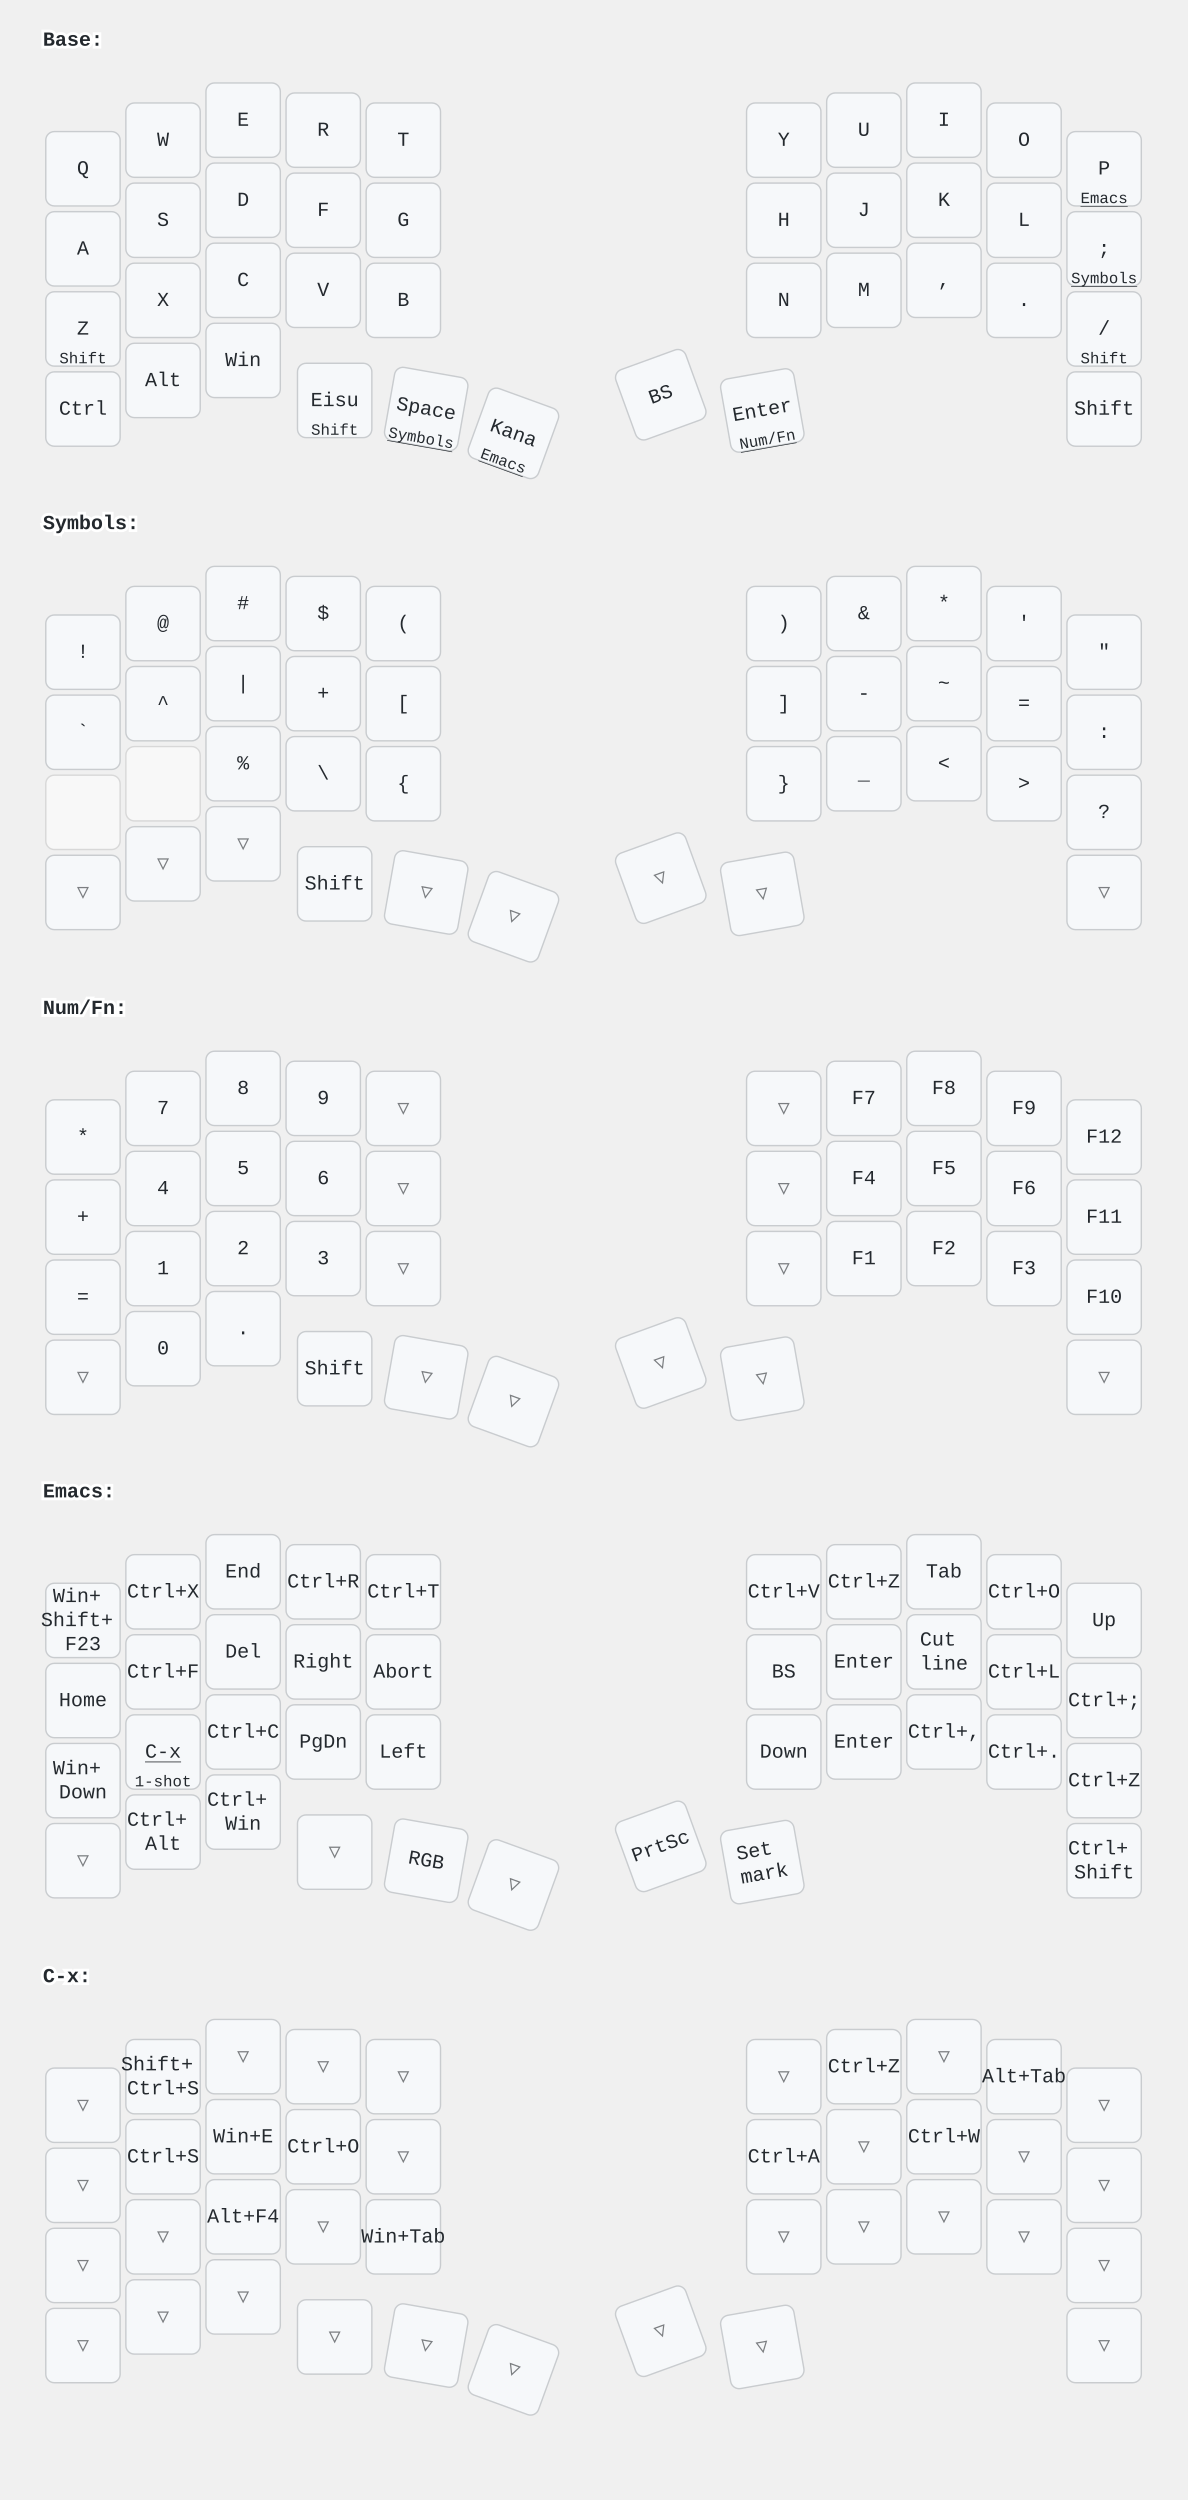
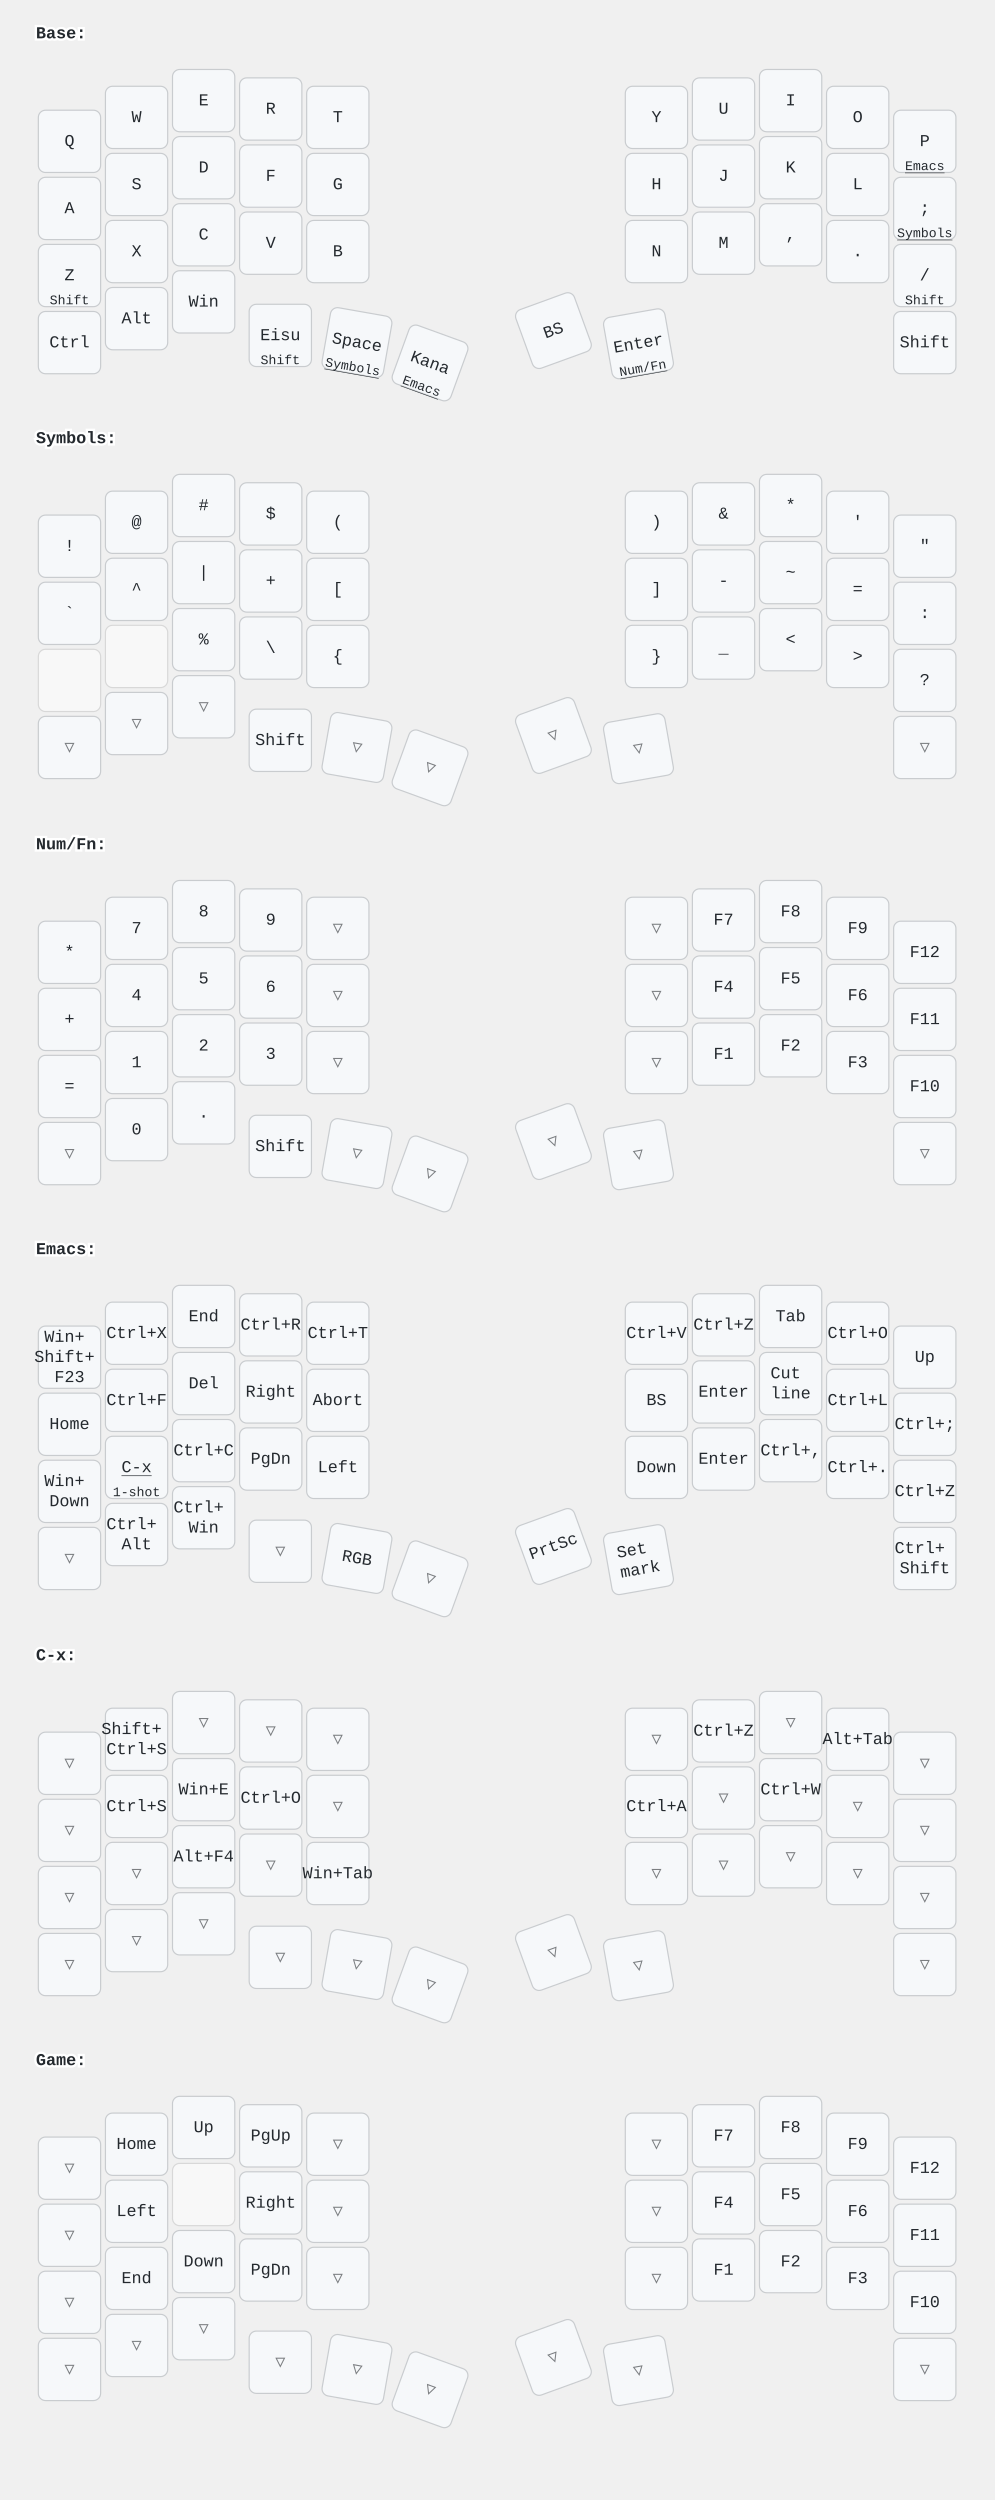
- <svg xmlns="http://www.w3.org/2000/svg" width="830" height="1748" viewBox="0 0 830 1748" class="keymap">
+ <svg xmlns="http://www.w3.org/2000/svg" width="830" height="2087" viewBox="0 0 830 2087" class="keymap">
  <style>/* inherit to force styles through use tags */
svg path {
    fill: inherit;
}

/* font and background color specifications */
svg.keymap {
    font-family: SFMono-Regular,Consolas,Liberation Mono,Menlo,monospace;
    font-size: 14px;
    font-kerning: normal;
    text-rendering: optimizeLegibility;
    fill: #24292e;
}

/* default key styling */
rect.key {
    fill: #f6f8fa;
}

rect.key, rect.combo {
    stroke: #c9cccf;
    stroke-width: 1;
}

/* default key side styling, only used is draw_key_sides is set */
rect.side {
    filter: brightness(90%);
}

/* color accent for combo boxes */
rect.combo, rect.combo-separate {
    fill: #cdf;
}

/* color accent for held keys */
rect.held, rect.combo.held {
    fill: #fdd;
}

/* color accent for ghost (optional) keys */
rect.ghost, rect.combo.ghost {
    stroke-dasharray: 4, 4;
    stroke-width: 2;
}

text {
    text-anchor: middle;
    dominant-baseline: middle;
}

/* styling for layer labels */
text.label {
    font-weight: bold;
    text-anchor: start;
    stroke: white;
    stroke-width: 4;
    paint-order: stroke;
}

/* styling for optional footer */
text.footer {
    text-anchor: end;
    dominant-baseline: auto;
    stroke: white;
    stroke-width: 4;
    paint-order: stroke;
}

/* styling for combo tap, and key non-tap label text */
text.combo, text.hold, text.shifted, text.left, text.right, text.tl, text.tr, text.bl, text.br {
    font-size: 11px;
}

text.hold, text.bl, text.br {
    text-anchor: middle;
    dominant-baseline: auto;
}

text.shifted, text.tl, text.tr {
    text-anchor: middle;
    dominant-baseline: hanging;
}

text.left, text.tl, text.bl {
    text-anchor: start;
}

text.right, text.tr, text.br {
    text-anchor: end;
}

text.layer-activator {
    text-decoration: underline;
}

/* styling for hold/shifted label text in combo box */
text.combo.hold, text.combo.shifted, text.combo.left, text.combo.right {
    font-size: 8px;
}

/* lighter symbol for transparent keys */
text.trans {
    fill: #7b7e81;
}

/* styling for combo dendrons */
path.combo {
    stroke-width: 1;
    stroke: gray;
    fill: none;
}

/* Start Tabler Icons Cleanup */
/* cannot use height/width with glyphs */
.icon-tabler &gt; path {
    fill: inherit;
    stroke: inherit;
    stroke-width: 2;
}
/* hide tabler's default box */
.icon-tabler &gt; path[stroke="none"][fill="none"] {
    visibility: hidden;
}
/* End Tabler Icons Cleanup */

.none rect { fill: #f8f8f8; stroke: #d8d8d8; }
.none text { fill: #aaaaaa; }
</style>
  <g transform="translate(30, 0)" class="layer-Base">
    <text x="0" y="28" class="label" id="Base">Base:</text>
    <g transform="translate(0, 56)">
      <g transform="translate(28, 62)" class="key keypos-0">
        <rect rx="6" ry="6" x="-26" y="-26" width="52" height="52" class="key" />
        <text x="0" y="0" class="key tap">Q</text>
      </g>
      <g transform="translate(84, 42)" class="key keypos-1">
        <rect rx="6" ry="6" x="-26" y="-26" width="52" height="52" class="key" />
        <text x="0" y="0" class="key tap">W</text>
      </g>
      <g transform="translate(140, 28)" class="key keypos-2">
        <rect rx="6" ry="6" x="-26" y="-26" width="52" height="52" class="key" />
        <text x="0" y="0" class="key tap">E</text>
      </g>
      <g transform="translate(196, 35)" class="key keypos-3">
        <rect rx="6" ry="6" x="-26" y="-26" width="52" height="52" class="key" />
        <text x="0" y="0" class="key tap">R</text>
      </g>
      <g transform="translate(252, 42)" class="key keypos-4">
        <rect rx="6" ry="6" x="-26" y="-26" width="52" height="52" class="key" />
        <text x="0" y="0" class="key tap">T</text>
      </g>
      <g transform="translate(518, 42)" class="key keypos-5">
        <rect rx="6" ry="6" x="-26" y="-26" width="52" height="52" class="key" />
        <text x="0" y="0" class="key tap">Y</text>
      </g>
      <g transform="translate(574, 35)" class="key keypos-6">
        <rect rx="6" ry="6" x="-26" y="-26" width="52" height="52" class="key" />
        <text x="0" y="0" class="key tap">U</text>
      </g>
      <g transform="translate(630, 28)" class="key keypos-7">
        <rect rx="6" ry="6" x="-26" y="-26" width="52" height="52" class="key" />
        <text x="0" y="0" class="key tap">I</text>
      </g>
      <g transform="translate(686, 42)" class="key keypos-8">
        <rect rx="6" ry="6" x="-26" y="-26" width="52" height="52" class="key" />
        <text x="0" y="0" class="key tap">O</text>
      </g>
      <g transform="translate(742, 62)" class="key keypos-9">
        <rect rx="6" ry="6" x="-26" y="-26" width="52" height="52" class="key" />
        <text x="0" y="0" class="key tap">P</text>
        <a href="#Emacs">
          <text x="0" y="24" class="key hold layer-activator">Emacs</text>
        </a>
      </g>
      <g transform="translate(28, 118)" class="key keypos-10">
        <rect rx="6" ry="6" x="-26" y="-26" width="52" height="52" class="key" />
        <text x="0" y="0" class="key tap">A</text>
      </g>
      <g transform="translate(84, 98)" class="key keypos-11">
        <rect rx="6" ry="6" x="-26" y="-26" width="52" height="52" class="key" />
        <text x="0" y="0" class="key tap">S</text>
      </g>
      <g transform="translate(140, 84)" class="key keypos-12">
        <rect rx="6" ry="6" x="-26" y="-26" width="52" height="52" class="key" />
        <text x="0" y="0" class="key tap">D</text>
      </g>
      <g transform="translate(196, 91)" class="key keypos-13">
        <rect rx="6" ry="6" x="-26" y="-26" width="52" height="52" class="key" />
        <text x="0" y="0" class="key tap">F</text>
      </g>
      <g transform="translate(252, 98)" class="key keypos-14">
        <rect rx="6" ry="6" x="-26" y="-26" width="52" height="52" class="key" />
        <text x="0" y="0" class="key tap">G</text>
      </g>
      <g transform="translate(518, 98)" class="key keypos-15">
        <rect rx="6" ry="6" x="-26" y="-26" width="52" height="52" class="key" />
        <text x="0" y="0" class="key tap">H</text>
      </g>
      <g transform="translate(574, 91)" class="key keypos-16">
        <rect rx="6" ry="6" x="-26" y="-26" width="52" height="52" class="key" />
        <text x="0" y="0" class="key tap">J</text>
      </g>
      <g transform="translate(630, 84)" class="key keypos-17">
        <rect rx="6" ry="6" x="-26" y="-26" width="52" height="52" class="key" />
        <text x="0" y="0" class="key tap">K</text>
      </g>
      <g transform="translate(686, 98)" class="key keypos-18">
        <rect rx="6" ry="6" x="-26" y="-26" width="52" height="52" class="key" />
        <text x="0" y="0" class="key tap">L</text>
      </g>
      <g transform="translate(742, 118)" class="key keypos-19">
        <rect rx="6" ry="6" x="-26" y="-26" width="52" height="52" class="key" />
        <text x="0" y="0" class="key tap">;</text>
        <a href="#Symbols">
          <text x="0" y="24" class="key hold layer-activator">Symbols</text>
        </a>
      </g>
      <g transform="translate(28, 174)" class="key keypos-20">
        <rect rx="6" ry="6" x="-26" y="-26" width="52" height="52" class="key" />
        <text x="0" y="0" class="key tap">Z</text>
        <text x="0" y="24" class="key hold">Shift</text>
      </g>
      <g transform="translate(84, 154)" class="key keypos-21">
        <rect rx="6" ry="6" x="-26" y="-26" width="52" height="52" class="key" />
        <text x="0" y="0" class="key tap">X</text>
      </g>
      <g transform="translate(140, 140)" class="key keypos-22">
        <rect rx="6" ry="6" x="-26" y="-26" width="52" height="52" class="key" />
        <text x="0" y="0" class="key tap">C</text>
      </g>
      <g transform="translate(196, 147)" class="key keypos-23">
        <rect rx="6" ry="6" x="-26" y="-26" width="52" height="52" class="key" />
        <text x="0" y="0" class="key tap">V</text>
      </g>
      <g transform="translate(252, 154)" class="key keypos-24">
        <rect rx="6" ry="6" x="-26" y="-26" width="52" height="52" class="key" />
        <text x="0" y="0" class="key tap">B</text>
      </g>
      <g transform="translate(518, 154)" class="key keypos-25">
        <rect rx="6" ry="6" x="-26" y="-26" width="52" height="52" class="key" />
        <text x="0" y="0" class="key tap">N</text>
      </g>
      <g transform="translate(574, 147)" class="key keypos-26">
        <rect rx="6" ry="6" x="-26" y="-26" width="52" height="52" class="key" />
        <text x="0" y="0" class="key tap">M</text>
      </g>
      <g transform="translate(630, 140)" class="key keypos-27">
        <rect rx="6" ry="6" x="-26" y="-26" width="52" height="52" class="key" />
        <text x="0" y="0" class="key tap">,</text>
      </g>
      <g transform="translate(686, 154)" class="key keypos-28">
        <rect rx="6" ry="6" x="-26" y="-26" width="52" height="52" class="key" />
        <text x="0" y="0" class="key tap">.</text>
      </g>
      <g transform="translate(742, 174)" class="key keypos-29">
        <rect rx="6" ry="6" x="-26" y="-26" width="52" height="52" class="key" />
        <text x="0" y="0" class="key tap">/</text>
        <text x="0" y="24" class="key hold">Shift</text>
      </g>
      <g transform="translate(28, 230)" class="key keypos-30">
        <rect rx="6" ry="6" x="-26" y="-26" width="52" height="52" class="key" />
        <text x="0" y="0" class="key tap">Ctrl</text>
      </g>
      <g transform="translate(84, 210)" class="key keypos-31">
        <rect rx="6" ry="6" x="-26" y="-26" width="52" height="52" class="key" />
        <text x="0" y="0" class="key tap">Alt</text>
      </g>
      <g transform="translate(140, 196)" class="key keypos-32">
        <rect rx="6" ry="6" x="-26" y="-26" width="52" height="52" class="key" />
        <text x="0" y="0" class="key tap">Win</text>
      </g>
      <g transform="translate(204, 224)" class="key keypos-33">
        <rect rx="6" ry="6" x="-26" y="-26" width="52" height="52" class="key" />
        <text x="0" y="0" class="key tap">Eisu</text>
        <text x="0" y="24" class="key hold">Shift</text>
      </g>
      <g transform="translate(268, 230) rotate(10.0)" class="key keypos-34">
        <rect rx="6" ry="6" x="-26" y="-26" width="52" height="52" class="key" />
        <text x="0" y="0" class="key tap">Space</text>
        <a href="#Symbols">
          <text x="0" y="24" class="key hold layer-activator">Symbols</text>
        </a>
      </g>
      <g transform="translate(329, 247) rotate(20.0)" class="key keypos-35">
        <rect rx="6" ry="6" x="-26" y="-26" width="52" height="52" class="key" />
        <text x="0" y="0" class="key tap">Kana</text>
        <a href="#Emacs">
          <text x="0" y="24" class="key hold layer-activator">Emacs</text>
        </a>
      </g>
      <g transform="translate(432, 220) rotate(-20.0)" class="key keypos-36">
        <rect rx="6" ry="6" x="-26" y="-26" width="52" height="52" class="key" />
        <text x="0" y="0" class="key tap">BS</text>
      </g>
      <g transform="translate(503, 231) rotate(-10.0)" class="key keypos-37">
        <rect rx="6" ry="6" x="-26" y="-26" width="52" height="52" class="key" />
        <text x="0" y="0" class="key tap">Enter</text>
        <a href="#NumFn">
          <text x="0" y="24" class="key hold layer-activator">Num/Fn</text>
        </a>
      </g>
      <g transform="translate(742, 230)" class="key keypos-38">
        <rect rx="6" ry="6" x="-26" y="-26" width="52" height="52" class="key" />
        <text x="0" y="0" class="key tap">Shift</text>
      </g>
    </g>
  </g>
  <g transform="translate(30, 338)" class="layer-Symbols">
    <text x="0" y="28" class="label" id="Symbols">Symbols:</text>
    <g transform="translate(0, 56)">
      <g transform="translate(28, 62)" class="key keypos-0">
        <rect rx="6" ry="6" x="-26" y="-26" width="52" height="52" class="key" />
        <text x="0" y="0" class="key tap">!</text>
      </g>
      <g transform="translate(84, 42)" class="key keypos-1">
        <rect rx="6" ry="6" x="-26" y="-26" width="52" height="52" class="key" />
        <text x="0" y="0" class="key tap">@</text>
      </g>
      <g transform="translate(140, 28)" class="key keypos-2">
        <rect rx="6" ry="6" x="-26" y="-26" width="52" height="52" class="key" />
        <text x="0" y="0" class="key tap">#</text>
      </g>
      <g transform="translate(196, 35)" class="key keypos-3">
        <rect rx="6" ry="6" x="-26" y="-26" width="52" height="52" class="key" />
        <text x="0" y="0" class="key tap">$</text>
      </g>
      <g transform="translate(252, 42)" class="key keypos-4">
        <rect rx="6" ry="6" x="-26" y="-26" width="52" height="52" class="key" />
        <text x="0" y="0" class="key tap">(</text>
      </g>
      <g transform="translate(518, 42)" class="key keypos-5">
        <rect rx="6" ry="6" x="-26" y="-26" width="52" height="52" class="key" />
        <text x="0" y="0" class="key tap">)</text>
      </g>
      <g transform="translate(574, 35)" class="key keypos-6">
        <rect rx="6" ry="6" x="-26" y="-26" width="52" height="52" class="key" />
        <text x="0" y="0" class="key tap">&amp;</text>
      </g>
      <g transform="translate(630, 28)" class="key keypos-7">
        <rect rx="6" ry="6" x="-26" y="-26" width="52" height="52" class="key" />
        <text x="0" y="0" class="key tap">*</text>
      </g>
      <g transform="translate(686, 42)" class="key keypos-8">
        <rect rx="6" ry="6" x="-26" y="-26" width="52" height="52" class="key" />
        <text x="0" y="0" class="key tap">'</text>
      </g>
      <g transform="translate(742, 62)" class="key keypos-9">
        <rect rx="6" ry="6" x="-26" y="-26" width="52" height="52" class="key" />
        <text x="0" y="0" class="key tap">"</text>
      </g>
      <g transform="translate(28, 118)" class="key keypos-10">
        <rect rx="6" ry="6" x="-26" y="-26" width="52" height="52" class="key" />
        <text x="0" y="0" class="key tap">`</text>
      </g>
      <g transform="translate(84, 98)" class="key keypos-11">
        <rect rx="6" ry="6" x="-26" y="-26" width="52" height="52" class="key" />
        <text x="0" y="0" class="key tap">^</text>
      </g>
      <g transform="translate(140, 84)" class="key keypos-12">
        <rect rx="6" ry="6" x="-26" y="-26" width="52" height="52" class="key" />
        <text x="0" y="0" class="key tap">|</text>
      </g>
      <g transform="translate(196, 91)" class="key keypos-13">
        <rect rx="6" ry="6" x="-26" y="-26" width="52" height="52" class="key" />
        <text x="0" y="0" class="key tap">+</text>
      </g>
      <g transform="translate(252, 98)" class="key keypos-14">
        <rect rx="6" ry="6" x="-26" y="-26" width="52" height="52" class="key" />
        <text x="0" y="0" class="key tap">[</text>
      </g>
      <g transform="translate(518, 98)" class="key keypos-15">
        <rect rx="6" ry="6" x="-26" y="-26" width="52" height="52" class="key" />
        <text x="0" y="0" class="key tap">]</text>
      </g>
      <g transform="translate(574, 91)" class="key keypos-16">
        <rect rx="6" ry="6" x="-26" y="-26" width="52" height="52" class="key" />
        <text x="0" y="0" class="key tap">-</text>
      </g>
      <g transform="translate(630, 84)" class="key keypos-17">
        <rect rx="6" ry="6" x="-26" y="-26" width="52" height="52" class="key" />
        <text x="0" y="0" class="key tap">~</text>
      </g>
      <g transform="translate(686, 98)" class="key keypos-18">
        <rect rx="6" ry="6" x="-26" y="-26" width="52" height="52" class="key" />
        <text x="0" y="0" class="key tap">=</text>
      </g>
      <g transform="translate(742, 118)" class="key keypos-19">
        <rect rx="6" ry="6" x="-26" y="-26" width="52" height="52" class="key" />
        <text x="0" y="0" class="key tap">:</text>
      </g>
      <g transform="translate(28, 174)" class="key none keypos-20">
        <rect rx="6" ry="6" x="-26" y="-26" width="52" height="52" class="key none" />
      </g>
      <g transform="translate(84, 154)" class="key none keypos-21">
        <rect rx="6" ry="6" x="-26" y="-26" width="52" height="52" class="key none" />
      </g>
      <g transform="translate(140, 140)" class="key keypos-22">
        <rect rx="6" ry="6" x="-26" y="-26" width="52" height="52" class="key" />
        <text x="0" y="0" class="key tap">%</text>
      </g>
      <g transform="translate(196, 147)" class="key keypos-23">
        <rect rx="6" ry="6" x="-26" y="-26" width="52" height="52" class="key" />
        <text x="0" y="0" class="key tap">\</text>
      </g>
      <g transform="translate(252, 154)" class="key keypos-24">
        <rect rx="6" ry="6" x="-26" y="-26" width="52" height="52" class="key" />
        <text x="0" y="0" class="key tap">{</text>
      </g>
      <g transform="translate(518, 154)" class="key keypos-25">
        <rect rx="6" ry="6" x="-26" y="-26" width="52" height="52" class="key" />
        <text x="0" y="0" class="key tap">}</text>
      </g>
      <g transform="translate(574, 147)" class="key keypos-26">
        <rect rx="6" ry="6" x="-26" y="-26" width="52" height="52" class="key" />
        <text x="0" y="0" class="key tap">_</text>
      </g>
      <g transform="translate(630, 140)" class="key keypos-27">
        <rect rx="6" ry="6" x="-26" y="-26" width="52" height="52" class="key" />
        <text x="0" y="0" class="key tap">&lt;</text>
      </g>
      <g transform="translate(686, 154)" class="key keypos-28">
        <rect rx="6" ry="6" x="-26" y="-26" width="52" height="52" class="key" />
        <text x="0" y="0" class="key tap">&gt;</text>
      </g>
      <g transform="translate(742, 174)" class="key keypos-29">
        <rect rx="6" ry="6" x="-26" y="-26" width="52" height="52" class="key" />
        <text x="0" y="0" class="key tap">?</text>
      </g>
      <g transform="translate(28, 230)" class="key trans keypos-30">
        <rect rx="6" ry="6" x="-26" y="-26" width="52" height="52" class="key trans" />
        <text x="0" y="0" class="key trans tap">▽</text>
      </g>
      <g transform="translate(84, 210)" class="key trans keypos-31">
        <rect rx="6" ry="6" x="-26" y="-26" width="52" height="52" class="key trans" />
        <text x="0" y="0" class="key trans tap">▽</text>
      </g>
      <g transform="translate(140, 196)" class="key trans keypos-32">
        <rect rx="6" ry="6" x="-26" y="-26" width="52" height="52" class="key trans" />
        <text x="0" y="0" class="key trans tap">▽</text>
      </g>
      <g transform="translate(204, 224)" class="key keypos-33">
        <rect rx="6" ry="6" x="-26" y="-26" width="52" height="52" class="key" />
        <text x="0" y="0" class="key tap">Shift</text>
      </g>
      <g transform="translate(268, 230) rotate(10.0)" class="key trans keypos-34">
        <rect rx="6" ry="6" x="-26" y="-26" width="52" height="52" class="key trans" />
        <text x="0" y="0" class="key trans tap">▽</text>
      </g>
      <g transform="translate(329, 247) rotate(20.0)" class="key trans keypos-35">
        <rect rx="6" ry="6" x="-26" y="-26" width="52" height="52" class="key trans" />
        <text x="0" y="0" class="key trans tap">▽</text>
      </g>
      <g transform="translate(432, 220) rotate(-20.0)" class="key trans keypos-36">
        <rect rx="6" ry="6" x="-26" y="-26" width="52" height="52" class="key trans" />
        <text x="0" y="0" class="key trans tap">▽</text>
      </g>
      <g transform="translate(503, 231) rotate(-10.0)" class="key trans keypos-37">
        <rect rx="6" ry="6" x="-26" y="-26" width="52" height="52" class="key trans" />
        <text x="0" y="0" class="key trans tap">▽</text>
      </g>
      <g transform="translate(742, 230)" class="key trans keypos-38">
        <rect rx="6" ry="6" x="-26" y="-26" width="52" height="52" class="key trans" />
        <text x="0" y="0" class="key trans tap">▽</text>
      </g>
    </g>
  </g>
  <g transform="translate(30, 677)" class="layer-Num/Fn">
    <text x="0" y="28" class="label" id="NumFn">Num/Fn:</text>
    <g transform="translate(0, 56)">
      <g transform="translate(28, 62)" class="key keypos-0">
        <rect rx="6" ry="6" x="-26" y="-26" width="52" height="52" class="key" />
        <text x="0" y="0" class="key tap">*</text>
      </g>
      <g transform="translate(84, 42)" class="key keypos-1">
        <rect rx="6" ry="6" x="-26" y="-26" width="52" height="52" class="key" />
        <text x="0" y="0" class="key tap">7</text>
      </g>
      <g transform="translate(140, 28)" class="key keypos-2">
        <rect rx="6" ry="6" x="-26" y="-26" width="52" height="52" class="key" />
        <text x="0" y="0" class="key tap">8</text>
      </g>
      <g transform="translate(196, 35)" class="key keypos-3">
        <rect rx="6" ry="6" x="-26" y="-26" width="52" height="52" class="key" />
        <text x="0" y="0" class="key tap">9</text>
      </g>
      <g transform="translate(252, 42)" class="key trans keypos-4">
        <rect rx="6" ry="6" x="-26" y="-26" width="52" height="52" class="key trans" />
        <text x="0" y="0" class="key trans tap">▽</text>
      </g>
      <g transform="translate(518, 42)" class="key trans keypos-5">
        <rect rx="6" ry="6" x="-26" y="-26" width="52" height="52" class="key trans" />
        <text x="0" y="0" class="key trans tap">▽</text>
      </g>
      <g transform="translate(574, 35)" class="key keypos-6">
        <rect rx="6" ry="6" x="-26" y="-26" width="52" height="52" class="key" />
        <text x="0" y="0" class="key tap">F7</text>
      </g>
      <g transform="translate(630, 28)" class="key keypos-7">
        <rect rx="6" ry="6" x="-26" y="-26" width="52" height="52" class="key" />
        <text x="0" y="0" class="key tap">F8</text>
      </g>
      <g transform="translate(686, 42)" class="key keypos-8">
        <rect rx="6" ry="6" x="-26" y="-26" width="52" height="52" class="key" />
        <text x="0" y="0" class="key tap">F9</text>
      </g>
      <g transform="translate(742, 62)" class="key keypos-9">
        <rect rx="6" ry="6" x="-26" y="-26" width="52" height="52" class="key" />
        <text x="0" y="0" class="key tap">F12</text>
      </g>
      <g transform="translate(28, 118)" class="key keypos-10">
        <rect rx="6" ry="6" x="-26" y="-26" width="52" height="52" class="key" />
        <text x="0" y="0" class="key tap">+</text>
      </g>
      <g transform="translate(84, 98)" class="key keypos-11">
        <rect rx="6" ry="6" x="-26" y="-26" width="52" height="52" class="key" />
        <text x="0" y="0" class="key tap">4</text>
      </g>
      <g transform="translate(140, 84)" class="key keypos-12">
        <rect rx="6" ry="6" x="-26" y="-26" width="52" height="52" class="key" />
        <text x="0" y="0" class="key tap">5</text>
      </g>
      <g transform="translate(196, 91)" class="key keypos-13">
        <rect rx="6" ry="6" x="-26" y="-26" width="52" height="52" class="key" />
        <text x="0" y="0" class="key tap">6</text>
      </g>
      <g transform="translate(252, 98)" class="key trans keypos-14">
        <rect rx="6" ry="6" x="-26" y="-26" width="52" height="52" class="key trans" />
        <text x="0" y="0" class="key trans tap">▽</text>
      </g>
      <g transform="translate(518, 98)" class="key trans keypos-15">
        <rect rx="6" ry="6" x="-26" y="-26" width="52" height="52" class="key trans" />
        <text x="0" y="0" class="key trans tap">▽</text>
      </g>
      <g transform="translate(574, 91)" class="key keypos-16">
        <rect rx="6" ry="6" x="-26" y="-26" width="52" height="52" class="key" />
        <text x="0" y="0" class="key tap">F4</text>
      </g>
      <g transform="translate(630, 84)" class="key keypos-17">
        <rect rx="6" ry="6" x="-26" y="-26" width="52" height="52" class="key" />
        <text x="0" y="0" class="key tap">F5</text>
      </g>
      <g transform="translate(686, 98)" class="key keypos-18">
        <rect rx="6" ry="6" x="-26" y="-26" width="52" height="52" class="key" />
        <text x="0" y="0" class="key tap">F6</text>
      </g>
      <g transform="translate(742, 118)" class="key keypos-19">
        <rect rx="6" ry="6" x="-26" y="-26" width="52" height="52" class="key" />
        <text x="0" y="0" class="key tap">F11</text>
      </g>
      <g transform="translate(28, 174)" class="key keypos-20">
        <rect rx="6" ry="6" x="-26" y="-26" width="52" height="52" class="key" />
        <text x="0" y="0" class="key tap">=</text>
      </g>
      <g transform="translate(84, 154)" class="key keypos-21">
        <rect rx="6" ry="6" x="-26" y="-26" width="52" height="52" class="key" />
        <text x="0" y="0" class="key tap">1</text>
      </g>
      <g transform="translate(140, 140)" class="key keypos-22">
        <rect rx="6" ry="6" x="-26" y="-26" width="52" height="52" class="key" />
        <text x="0" y="0" class="key tap">2</text>
      </g>
      <g transform="translate(196, 147)" class="key keypos-23">
        <rect rx="6" ry="6" x="-26" y="-26" width="52" height="52" class="key" />
        <text x="0" y="0" class="key tap">3</text>
      </g>
      <g transform="translate(252, 154)" class="key trans keypos-24">
        <rect rx="6" ry="6" x="-26" y="-26" width="52" height="52" class="key trans" />
        <text x="0" y="0" class="key trans tap">▽</text>
      </g>
      <g transform="translate(518, 154)" class="key trans keypos-25">
        <rect rx="6" ry="6" x="-26" y="-26" width="52" height="52" class="key trans" />
        <text x="0" y="0" class="key trans tap">▽</text>
      </g>
      <g transform="translate(574, 147)" class="key keypos-26">
        <rect rx="6" ry="6" x="-26" y="-26" width="52" height="52" class="key" />
        <text x="0" y="0" class="key tap">F1</text>
      </g>
      <g transform="translate(630, 140)" class="key keypos-27">
        <rect rx="6" ry="6" x="-26" y="-26" width="52" height="52" class="key" />
        <text x="0" y="0" class="key tap">F2</text>
      </g>
      <g transform="translate(686, 154)" class="key keypos-28">
        <rect rx="6" ry="6" x="-26" y="-26" width="52" height="52" class="key" />
        <text x="0" y="0" class="key tap">F3</text>
      </g>
      <g transform="translate(742, 174)" class="key keypos-29">
        <rect rx="6" ry="6" x="-26" y="-26" width="52" height="52" class="key" />
        <text x="0" y="0" class="key tap">F10</text>
      </g>
      <g transform="translate(28, 230)" class="key trans keypos-30">
        <rect rx="6" ry="6" x="-26" y="-26" width="52" height="52" class="key trans" />
        <text x="0" y="0" class="key trans tap">▽</text>
      </g>
      <g transform="translate(84, 210)" class="key keypos-31">
        <rect rx="6" ry="6" x="-26" y="-26" width="52" height="52" class="key" />
        <text x="0" y="0" class="key tap">0</text>
      </g>
      <g transform="translate(140, 196)" class="key keypos-32">
        <rect rx="6" ry="6" x="-26" y="-26" width="52" height="52" class="key" />
        <text x="0" y="0" class="key tap">.</text>
      </g>
      <g transform="translate(204, 224)" class="key keypos-33">
        <rect rx="6" ry="6" x="-26" y="-26" width="52" height="52" class="key" />
        <text x="0" y="0" class="key tap">Shift</text>
      </g>
      <g transform="translate(268, 230) rotate(10.0)" class="key trans keypos-34">
        <rect rx="6" ry="6" x="-26" y="-26" width="52" height="52" class="key trans" />
        <text x="0" y="0" class="key trans tap">▽</text>
      </g>
      <g transform="translate(329, 247) rotate(20.0)" class="key trans keypos-35">
        <rect rx="6" ry="6" x="-26" y="-26" width="52" height="52" class="key trans" />
        <text x="0" y="0" class="key trans tap">▽</text>
      </g>
      <g transform="translate(432, 220) rotate(-20.0)" class="key trans keypos-36">
        <rect rx="6" ry="6" x="-26" y="-26" width="52" height="52" class="key trans" />
        <text x="0" y="0" class="key trans tap">▽</text>
      </g>
      <g transform="translate(503, 231) rotate(-10.0)" class="key trans keypos-37">
        <rect rx="6" ry="6" x="-26" y="-26" width="52" height="52" class="key trans" />
        <text x="0" y="0" class="key trans tap">▽</text>
      </g>
      <g transform="translate(742, 230)" class="key trans keypos-38">
        <rect rx="6" ry="6" x="-26" y="-26" width="52" height="52" class="key trans" />
        <text x="0" y="0" class="key trans tap">▽</text>
      </g>
    </g>
  </g>
  <g transform="translate(30, 1015)" class="layer-Emacs">
    <text x="0" y="28" class="label" id="Emacs">Emacs:</text>
    <g transform="translate(0, 56)">
      <g transform="translate(28, 62)" class="key keypos-0">
        <rect rx="6" ry="6" x="-26" y="-26" width="52" height="52" class="key" />
        <text x="0" y="0" class="key tap">
          <tspan x="0" dy="-1.2em">Win+</tspan>
          <tspan x="0" dy="1.2em">Shift+</tspan>
          <tspan x="0" dy="1.2em">F23</tspan>
        </text>
      </g>
      <g transform="translate(84, 42)" class="key keypos-1">
        <rect rx="6" ry="6" x="-26" y="-26" width="52" height="52" class="key" />
        <text x="0" y="0" class="key tap">Ctrl+X</text>
      </g>
      <g transform="translate(140, 28)" class="key keypos-2">
        <rect rx="6" ry="6" x="-26" y="-26" width="52" height="52" class="key" />
        <text x="0" y="0" class="key tap">End</text>
      </g>
      <g transform="translate(196, 35)" class="key keypos-3">
        <rect rx="6" ry="6" x="-26" y="-26" width="52" height="52" class="key" />
        <text x="0" y="0" class="key tap">Ctrl+R</text>
      </g>
      <g transform="translate(252, 42)" class="key keypos-4">
        <rect rx="6" ry="6" x="-26" y="-26" width="52" height="52" class="key" />
        <text x="0" y="0" class="key tap">Ctrl+T</text>
      </g>
      <g transform="translate(518, 42)" class="key keypos-5">
        <rect rx="6" ry="6" x="-26" y="-26" width="52" height="52" class="key" />
        <text x="0" y="0" class="key tap">Ctrl+V</text>
      </g>
      <g transform="translate(574, 35)" class="key keypos-6">
        <rect rx="6" ry="6" x="-26" y="-26" width="52" height="52" class="key" />
        <text x="0" y="0" class="key tap">Ctrl+Z</text>
      </g>
      <g transform="translate(630, 28)" class="key keypos-7">
        <rect rx="6" ry="6" x="-26" y="-26" width="52" height="52" class="key" />
        <text x="0" y="0" class="key tap">Tab</text>
      </g>
      <g transform="translate(686, 42)" class="key keypos-8">
        <rect rx="6" ry="6" x="-26" y="-26" width="52" height="52" class="key" />
        <text x="0" y="0" class="key tap">Ctrl+O</text>
      </g>
      <g transform="translate(742, 62)" class="key keypos-9">
        <rect rx="6" ry="6" x="-26" y="-26" width="52" height="52" class="key" />
        <text x="0" y="0" class="key tap">Up</text>
      </g>
      <g transform="translate(28, 118)" class="key keypos-10">
        <rect rx="6" ry="6" x="-26" y="-26" width="52" height="52" class="key" />
        <text x="0" y="0" class="key tap">Home</text>
      </g>
      <g transform="translate(84, 98)" class="key keypos-11">
        <rect rx="6" ry="6" x="-26" y="-26" width="52" height="52" class="key" />
        <text x="0" y="0" class="key tap">Ctrl+F</text>
      </g>
      <g transform="translate(140, 84)" class="key keypos-12">
        <rect rx="6" ry="6" x="-26" y="-26" width="52" height="52" class="key" />
        <text x="0" y="0" class="key tap">Del</text>
      </g>
      <g transform="translate(196, 91)" class="key keypos-13">
        <rect rx="6" ry="6" x="-26" y="-26" width="52" height="52" class="key" />
        <text x="0" y="0" class="key tap">Right</text>
      </g>
      <g transform="translate(252, 98)" class="key keypos-14">
        <rect rx="6" ry="6" x="-26" y="-26" width="52" height="52" class="key" />
        <text x="0" y="0" class="key tap">Abort</text>
      </g>
      <g transform="translate(518, 98)" class="key keypos-15">
        <rect rx="6" ry="6" x="-26" y="-26" width="52" height="52" class="key" />
        <text x="0" y="0" class="key tap">BS</text>
      </g>
      <g transform="translate(574, 91)" class="key keypos-16">
        <rect rx="6" ry="6" x="-26" y="-26" width="52" height="52" class="key" />
        <text x="0" y="0" class="key tap">Enter</text>
      </g>
      <g transform="translate(630, 84)" class="key keypos-17">
        <rect rx="6" ry="6" x="-26" y="-26" width="52" height="52" class="key" />
        <text x="0" y="0" class="key tap">
          <tspan x="0" dy="-0.6em">Cut</tspan>
          <tspan x="0" dy="1.2em">line</tspan>
        </text>
      </g>
      <g transform="translate(686, 98)" class="key keypos-18">
        <rect rx="6" ry="6" x="-26" y="-26" width="52" height="52" class="key" />
        <text x="0" y="0" class="key tap">Ctrl+L</text>
      </g>
      <g transform="translate(742, 118)" class="key keypos-19">
        <rect rx="6" ry="6" x="-26" y="-26" width="52" height="52" class="key" />
        <text x="0" y="0" class="key tap">Ctrl+;</text>
      </g>
      <g transform="translate(28, 174)" class="key keypos-20">
        <rect rx="6" ry="6" x="-26" y="-26" width="52" height="52" class="key" />
        <text x="0" y="0" class="key tap">
          <tspan x="0" dy="-0.6em">Win+</tspan>
          <tspan x="0" dy="1.2em">Down</tspan>
        </text>
      </g>
      <g transform="translate(84, 154)" class="key keypos-21">
        <rect rx="6" ry="6" x="-26" y="-26" width="52" height="52" class="key" />
        <a href="#C-x">
          <text x="0" y="0" class="key tap layer-activator">C-x</text>
        </a>
        <text x="0" y="24" class="key hold">1-shot</text>
      </g>
      <g transform="translate(140, 140)" class="key keypos-22">
        <rect rx="6" ry="6" x="-26" y="-26" width="52" height="52" class="key" />
        <text x="0" y="0" class="key tap">Ctrl+C</text>
      </g>
      <g transform="translate(196, 147)" class="key keypos-23">
        <rect rx="6" ry="6" x="-26" y="-26" width="52" height="52" class="key" />
        <text x="0" y="0" class="key tap">PgDn</text>
      </g>
      <g transform="translate(252, 154)" class="key keypos-24">
        <rect rx="6" ry="6" x="-26" y="-26" width="52" height="52" class="key" />
        <text x="0" y="0" class="key tap">Left</text>
      </g>
      <g transform="translate(518, 154)" class="key keypos-25">
        <rect rx="6" ry="6" x="-26" y="-26" width="52" height="52" class="key" />
        <text x="0" y="0" class="key tap">Down</text>
      </g>
      <g transform="translate(574, 147)" class="key keypos-26">
        <rect rx="6" ry="6" x="-26" y="-26" width="52" height="52" class="key" />
        <text x="0" y="0" class="key tap">Enter</text>
      </g>
      <g transform="translate(630, 140)" class="key keypos-27">
        <rect rx="6" ry="6" x="-26" y="-26" width="52" height="52" class="key" />
        <text x="0" y="0" class="key tap">Ctrl+,</text>
      </g>
      <g transform="translate(686, 154)" class="key keypos-28">
        <rect rx="6" ry="6" x="-26" y="-26" width="52" height="52" class="key" />
        <text x="0" y="0" class="key tap">Ctrl+.</text>
      </g>
      <g transform="translate(742, 174)" class="key keypos-29">
        <rect rx="6" ry="6" x="-26" y="-26" width="52" height="52" class="key" />
        <text x="0" y="0" class="key tap">Ctrl+Z</text>
      </g>
      <g transform="translate(28, 230)" class="key trans keypos-30">
        <rect rx="6" ry="6" x="-26" y="-26" width="52" height="52" class="key trans" />
        <text x="0" y="0" class="key trans tap">▽</text>
      </g>
      <g transform="translate(84, 210)" class="key keypos-31">
        <rect rx="6" ry="6" x="-26" y="-26" width="52" height="52" class="key" />
        <text x="0" y="0" class="key tap">
          <tspan x="0" dy="-0.6em">Ctrl+</tspan>
          <tspan x="0" dy="1.2em">Alt</tspan>
        </text>
      </g>
      <g transform="translate(140, 196)" class="key keypos-32">
        <rect rx="6" ry="6" x="-26" y="-26" width="52" height="52" class="key" />
        <text x="0" y="0" class="key tap">
          <tspan x="0" dy="-0.6em">Ctrl+</tspan>
          <tspan x="0" dy="1.2em">Win</tspan>
        </text>
      </g>
      <g transform="translate(204, 224)" class="key trans keypos-33">
        <rect rx="6" ry="6" x="-26" y="-26" width="52" height="52" class="key trans" />
        <text x="0" y="0" class="key trans tap">▽</text>
      </g>
      <g transform="translate(268, 230) rotate(10.0)" class="key keypos-34">
        <rect rx="6" ry="6" x="-26" y="-26" width="52" height="52" class="key" />
        <text x="0" y="0" class="key tap">RGB</text>
      </g>
      <g transform="translate(329, 247) rotate(20.0)" class="key trans keypos-35">
        <rect rx="6" ry="6" x="-26" y="-26" width="52" height="52" class="key trans" />
        <text x="0" y="0" class="key trans tap">▽</text>
      </g>
      <g transform="translate(432, 220) rotate(-20.0)" class="key keypos-36">
        <rect rx="6" ry="6" x="-26" y="-26" width="52" height="52" class="key" />
        <text x="0" y="0" class="key tap">PrtSc</text>
      </g>
      <g transform="translate(503, 231) rotate(-10.0)" class="key keypos-37">
        <rect rx="6" ry="6" x="-26" y="-26" width="52" height="52" class="key" />
        <text x="0" y="0" class="key tap">
          <tspan x="0" dy="-0.6em">Set</tspan>
          <tspan x="0" dy="1.2em">mark</tspan>
        </text>
      </g>
      <g transform="translate(742, 230)" class="key keypos-38">
        <rect rx="6" ry="6" x="-26" y="-26" width="52" height="52" class="key" />
        <text x="0" y="0" class="key tap">
          <tspan x="0" dy="-0.6em">Ctrl+</tspan>
          <tspan x="0" dy="1.2em">Shift</tspan>
        </text>
      </g>
    </g>
  </g>
  <g transform="translate(30, 1354)" class="layer-C-x">
    <text x="0" y="28" class="label" id="C-x">C-x:</text>
    <g transform="translate(0, 56)">
      <g transform="translate(28, 62)" class="key trans keypos-0">
        <rect rx="6" ry="6" x="-26" y="-26" width="52" height="52" class="key trans" />
        <text x="0" y="0" class="key trans tap">▽</text>
      </g>
      <g transform="translate(84, 42)" class="key keypos-1">
        <rect rx="6" ry="6" x="-26" y="-26" width="52" height="52" class="key" />
        <text x="0" y="0" class="key tap">
          <tspan x="0" dy="-0.6em">Shift+</tspan>
          <tspan x="0" dy="1.2em">Ctrl+S</tspan>
        </text>
      </g>
      <g transform="translate(140, 28)" class="key trans keypos-2">
        <rect rx="6" ry="6" x="-26" y="-26" width="52" height="52" class="key trans" />
        <text x="0" y="0" class="key trans tap">▽</text>
      </g>
      <g transform="translate(196, 35)" class="key trans keypos-3">
        <rect rx="6" ry="6" x="-26" y="-26" width="52" height="52" class="key trans" />
        <text x="0" y="0" class="key trans tap">▽</text>
      </g>
      <g transform="translate(252, 42)" class="key trans keypos-4">
        <rect rx="6" ry="6" x="-26" y="-26" width="52" height="52" class="key trans" />
        <text x="0" y="0" class="key trans tap">▽</text>
      </g>
      <g transform="translate(518, 42)" class="key trans keypos-5">
        <rect rx="6" ry="6" x="-26" y="-26" width="52" height="52" class="key trans" />
        <text x="0" y="0" class="key trans tap">▽</text>
      </g>
      <g transform="translate(574, 35)" class="key keypos-6">
        <rect rx="6" ry="6" x="-26" y="-26" width="52" height="52" class="key" />
        <text x="0" y="0" class="key tap">Ctrl+Z</text>
      </g>
      <g transform="translate(630, 28)" class="key trans keypos-7">
        <rect rx="6" ry="6" x="-26" y="-26" width="52" height="52" class="key trans" />
        <text x="0" y="0" class="key trans tap">▽</text>
      </g>
      <g transform="translate(686, 42)" class="key keypos-8">
        <rect rx="6" ry="6" x="-26" y="-26" width="52" height="52" class="key" />
        <text x="0" y="0" class="key tap">Alt+Tab</text>
      </g>
      <g transform="translate(742, 62)" class="key trans keypos-9">
        <rect rx="6" ry="6" x="-26" y="-26" width="52" height="52" class="key trans" />
        <text x="0" y="0" class="key trans tap">▽</text>
      </g>
      <g transform="translate(28, 118)" class="key trans keypos-10">
        <rect rx="6" ry="6" x="-26" y="-26" width="52" height="52" class="key trans" />
        <text x="0" y="0" class="key trans tap">▽</text>
      </g>
      <g transform="translate(84, 98)" class="key keypos-11">
        <rect rx="6" ry="6" x="-26" y="-26" width="52" height="52" class="key" />
        <text x="0" y="0" class="key tap">Ctrl+S</text>
      </g>
      <g transform="translate(140, 84)" class="key keypos-12">
        <rect rx="6" ry="6" x="-26" y="-26" width="52" height="52" class="key" />
        <text x="0" y="0" class="key tap">Win+E</text>
      </g>
      <g transform="translate(196, 91)" class="key keypos-13">
        <rect rx="6" ry="6" x="-26" y="-26" width="52" height="52" class="key" />
        <text x="0" y="0" class="key tap">Ctrl+O</text>
      </g>
      <g transform="translate(252, 98)" class="key trans keypos-14">
        <rect rx="6" ry="6" x="-26" y="-26" width="52" height="52" class="key trans" />
        <text x="0" y="0" class="key trans tap">▽</text>
      </g>
      <g transform="translate(518, 98)" class="key keypos-15">
        <rect rx="6" ry="6" x="-26" y="-26" width="52" height="52" class="key" />
        <text x="0" y="0" class="key tap">Ctrl+A</text>
      </g>
      <g transform="translate(574, 91)" class="key trans keypos-16">
        <rect rx="6" ry="6" x="-26" y="-26" width="52" height="52" class="key trans" />
        <text x="0" y="0" class="key trans tap">▽</text>
      </g>
      <g transform="translate(630, 84)" class="key keypos-17">
        <rect rx="6" ry="6" x="-26" y="-26" width="52" height="52" class="key" />
        <text x="0" y="0" class="key tap">Ctrl+W</text>
      </g>
      <g transform="translate(686, 98)" class="key trans keypos-18">
        <rect rx="6" ry="6" x="-26" y="-26" width="52" height="52" class="key trans" />
        <text x="0" y="0" class="key trans tap">▽</text>
      </g>
      <g transform="translate(742, 118)" class="key trans keypos-19">
        <rect rx="6" ry="6" x="-26" y="-26" width="52" height="52" class="key trans" />
        <text x="0" y="0" class="key trans tap">▽</text>
      </g>
      <g transform="translate(28, 174)" class="key trans keypos-20">
        <rect rx="6" ry="6" x="-26" y="-26" width="52" height="52" class="key trans" />
        <text x="0" y="0" class="key trans tap">▽</text>
      </g>
      <g transform="translate(84, 154)" class="key trans keypos-21">
        <rect rx="6" ry="6" x="-26" y="-26" width="52" height="52" class="key trans" />
        <text x="0" y="0" class="key trans tap">▽</text>
      </g>
      <g transform="translate(140, 140)" class="key keypos-22">
        <rect rx="6" ry="6" x="-26" y="-26" width="52" height="52" class="key" />
        <text x="0" y="0" class="key tap">Alt+F4</text>
      </g>
      <g transform="translate(196, 147)" class="key trans keypos-23">
        <rect rx="6" ry="6" x="-26" y="-26" width="52" height="52" class="key trans" />
        <text x="0" y="0" class="key trans tap">▽</text>
      </g>
      <g transform="translate(252, 154)" class="key keypos-24">
        <rect rx="6" ry="6" x="-26" y="-26" width="52" height="52" class="key" />
        <text x="0" y="0" class="key tap">Win+Tab</text>
      </g>
      <g transform="translate(518, 154)" class="key trans keypos-25">
        <rect rx="6" ry="6" x="-26" y="-26" width="52" height="52" class="key trans" />
        <text x="0" y="0" class="key trans tap">▽</text>
      </g>
      <g transform="translate(574, 147)" class="key trans keypos-26">
        <rect rx="6" ry="6" x="-26" y="-26" width="52" height="52" class="key trans" />
        <text x="0" y="0" class="key trans tap">▽</text>
      </g>
      <g transform="translate(630, 140)" class="key trans keypos-27">
        <rect rx="6" ry="6" x="-26" y="-26" width="52" height="52" class="key trans" />
        <text x="0" y="0" class="key trans tap">▽</text>
      </g>
      <g transform="translate(686, 154)" class="key trans keypos-28">
        <rect rx="6" ry="6" x="-26" y="-26" width="52" height="52" class="key trans" />
        <text x="0" y="0" class="key trans tap">▽</text>
      </g>
      <g transform="translate(742, 174)" class="key trans keypos-29">
        <rect rx="6" ry="6" x="-26" y="-26" width="52" height="52" class="key trans" />
        <text x="0" y="0" class="key trans tap">▽</text>
      </g>
      <g transform="translate(28, 230)" class="key trans keypos-30">
        <rect rx="6" ry="6" x="-26" y="-26" width="52" height="52" class="key trans" />
        <text x="0" y="0" class="key trans tap">▽</text>
      </g>
      <g transform="translate(84, 210)" class="key trans keypos-31">
        <rect rx="6" ry="6" x="-26" y="-26" width="52" height="52" class="key trans" />
        <text x="0" y="0" class="key trans tap">▽</text>
      </g>
      <g transform="translate(140, 196)" class="key trans keypos-32">
        <rect rx="6" ry="6" x="-26" y="-26" width="52" height="52" class="key trans" />
        <text x="0" y="0" class="key trans tap">▽</text>
      </g>
      <g transform="translate(204, 224)" class="key trans keypos-33">
        <rect rx="6" ry="6" x="-26" y="-26" width="52" height="52" class="key trans" />
        <text x="0" y="0" class="key trans tap">▽</text>
      </g>
      <g transform="translate(268, 230) rotate(10.0)" class="key trans keypos-34">
        <rect rx="6" ry="6" x="-26" y="-26" width="52" height="52" class="key trans" />
        <text x="0" y="0" class="key trans tap">▽</text>
      </g>
      <g transform="translate(329, 247) rotate(20.0)" class="key trans keypos-35">
        <rect rx="6" ry="6" x="-26" y="-26" width="52" height="52" class="key trans" />
        <text x="0" y="0" class="key trans tap">▽</text>
      </g>
      <g transform="translate(432, 220) rotate(-20.0)" class="key trans keypos-36">
        <rect rx="6" ry="6" x="-26" y="-26" width="52" height="52" class="key trans" />
        <text x="0" y="0" class="key trans tap">▽</text>
      </g>
      <g transform="translate(503, 231) rotate(-10.0)" class="key trans keypos-37">
        <rect rx="6" ry="6" x="-26" y="-26" width="52" height="52" class="key trans" />
        <text x="0" y="0" class="key trans tap">▽</text>
      </g>
      <g transform="translate(742, 230)" class="key trans keypos-38">
        <rect rx="6" ry="6" x="-26" y="-26" width="52" height="52" class="key trans" />
        <text x="0" y="0" class="key trans tap">▽</text>
      </g>
    </g>
  </g>
+   <g transform="translate(30, 1692)" class="layer-Game">
+     <text x="0" y="28" class="label" id="Game">Game:</text>
+     <g transform="translate(0, 56)">
+       <g transform="translate(28, 62)" class="key trans keypos-0">
+         <rect rx="6" ry="6" x="-26" y="-26" width="52" height="52" class="key trans" />
+         <text x="0" y="0" class="key trans tap">▽</text>
+       </g>
+       <g transform="translate(84, 42)" class="key keypos-1">
+         <rect rx="6" ry="6" x="-26" y="-26" width="52" height="52" class="key" />
+         <text x="0" y="0" class="key tap">Home</text>
+       </g>
+       <g transform="translate(140, 28)" class="key keypos-2">
+         <rect rx="6" ry="6" x="-26" y="-26" width="52" height="52" class="key" />
+         <text x="0" y="0" class="key tap">Up</text>
+       </g>
+       <g transform="translate(196, 35)" class="key keypos-3">
+         <rect rx="6" ry="6" x="-26" y="-26" width="52" height="52" class="key" />
+         <text x="0" y="0" class="key tap">PgUp</text>
+       </g>
+       <g transform="translate(252, 42)" class="key trans keypos-4">
+         <rect rx="6" ry="6" x="-26" y="-26" width="52" height="52" class="key trans" />
+         <text x="0" y="0" class="key trans tap">▽</text>
+       </g>
+       <g transform="translate(518, 42)" class="key trans keypos-5">
+         <rect rx="6" ry="6" x="-26" y="-26" width="52" height="52" class="key trans" />
+         <text x="0" y="0" class="key trans tap">▽</text>
+       </g>
+       <g transform="translate(574, 35)" class="key keypos-6">
+         <rect rx="6" ry="6" x="-26" y="-26" width="52" height="52" class="key" />
+         <text x="0" y="0" class="key tap">F7</text>
+       </g>
+       <g transform="translate(630, 28)" class="key keypos-7">
+         <rect rx="6" ry="6" x="-26" y="-26" width="52" height="52" class="key" />
+         <text x="0" y="0" class="key tap">F8</text>
+       </g>
+       <g transform="translate(686, 42)" class="key keypos-8">
+         <rect rx="6" ry="6" x="-26" y="-26" width="52" height="52" class="key" />
+         <text x="0" y="0" class="key tap">F9</text>
+       </g>
+       <g transform="translate(742, 62)" class="key keypos-9">
+         <rect rx="6" ry="6" x="-26" y="-26" width="52" height="52" class="key" />
+         <text x="0" y="0" class="key tap">F12</text>
+       </g>
+       <g transform="translate(28, 118)" class="key trans keypos-10">
+         <rect rx="6" ry="6" x="-26" y="-26" width="52" height="52" class="key trans" />
+         <text x="0" y="0" class="key trans tap">▽</text>
+       </g>
+       <g transform="translate(84, 98)" class="key keypos-11">
+         <rect rx="6" ry="6" x="-26" y="-26" width="52" height="52" class="key" />
+         <text x="0" y="0" class="key tap">Left</text>
+       </g>
+       <g transform="translate(140, 84)" class="key none keypos-12">
+         <rect rx="6" ry="6" x="-26" y="-26" width="52" height="52" class="key none" />
+       </g>
+       <g transform="translate(196, 91)" class="key keypos-13">
+         <rect rx="6" ry="6" x="-26" y="-26" width="52" height="52" class="key" />
+         <text x="0" y="0" class="key tap">Right</text>
+       </g>
+       <g transform="translate(252, 98)" class="key trans keypos-14">
+         <rect rx="6" ry="6" x="-26" y="-26" width="52" height="52" class="key trans" />
+         <text x="0" y="0" class="key trans tap">▽</text>
+       </g>
+       <g transform="translate(518, 98)" class="key trans keypos-15">
+         <rect rx="6" ry="6" x="-26" y="-26" width="52" height="52" class="key trans" />
+         <text x="0" y="0" class="key trans tap">▽</text>
+       </g>
+       <g transform="translate(574, 91)" class="key keypos-16">
+         <rect rx="6" ry="6" x="-26" y="-26" width="52" height="52" class="key" />
+         <text x="0" y="0" class="key tap">F4</text>
+       </g>
+       <g transform="translate(630, 84)" class="key keypos-17">
+         <rect rx="6" ry="6" x="-26" y="-26" width="52" height="52" class="key" />
+         <text x="0" y="0" class="key tap">F5</text>
+       </g>
+       <g transform="translate(686, 98)" class="key keypos-18">
+         <rect rx="6" ry="6" x="-26" y="-26" width="52" height="52" class="key" />
+         <text x="0" y="0" class="key tap">F6</text>
+       </g>
+       <g transform="translate(742, 118)" class="key keypos-19">
+         <rect rx="6" ry="6" x="-26" y="-26" width="52" height="52" class="key" />
+         <text x="0" y="0" class="key tap">F11</text>
+       </g>
+       <g transform="translate(28, 174)" class="key trans keypos-20">
+         <rect rx="6" ry="6" x="-26" y="-26" width="52" height="52" class="key trans" />
+         <text x="0" y="0" class="key trans tap">▽</text>
+       </g>
+       <g transform="translate(84, 154)" class="key keypos-21">
+         <rect rx="6" ry="6" x="-26" y="-26" width="52" height="52" class="key" />
+         <text x="0" y="0" class="key tap">End</text>
+       </g>
+       <g transform="translate(140, 140)" class="key keypos-22">
+         <rect rx="6" ry="6" x="-26" y="-26" width="52" height="52" class="key" />
+         <text x="0" y="0" class="key tap">Down</text>
+       </g>
+       <g transform="translate(196, 147)" class="key keypos-23">
+         <rect rx="6" ry="6" x="-26" y="-26" width="52" height="52" class="key" />
+         <text x="0" y="0" class="key tap">PgDn</text>
+       </g>
+       <g transform="translate(252, 154)" class="key trans keypos-24">
+         <rect rx="6" ry="6" x="-26" y="-26" width="52" height="52" class="key trans" />
+         <text x="0" y="0" class="key trans tap">▽</text>
+       </g>
+       <g transform="translate(518, 154)" class="key trans keypos-25">
+         <rect rx="6" ry="6" x="-26" y="-26" width="52" height="52" class="key trans" />
+         <text x="0" y="0" class="key trans tap">▽</text>
+       </g>
+       <g transform="translate(574, 147)" class="key keypos-26">
+         <rect rx="6" ry="6" x="-26" y="-26" width="52" height="52" class="key" />
+         <text x="0" y="0" class="key tap">F1</text>
+       </g>
+       <g transform="translate(630, 140)" class="key keypos-27">
+         <rect rx="6" ry="6" x="-26" y="-26" width="52" height="52" class="key" />
+         <text x="0" y="0" class="key tap">F2</text>
+       </g>
+       <g transform="translate(686, 154)" class="key keypos-28">
+         <rect rx="6" ry="6" x="-26" y="-26" width="52" height="52" class="key" />
+         <text x="0" y="0" class="key tap">F3</text>
+       </g>
+       <g transform="translate(742, 174)" class="key keypos-29">
+         <rect rx="6" ry="6" x="-26" y="-26" width="52" height="52" class="key" />
+         <text x="0" y="0" class="key tap">F10</text>
+       </g>
+       <g transform="translate(28, 230)" class="key trans keypos-30">
+         <rect rx="6" ry="6" x="-26" y="-26" width="52" height="52" class="key trans" />
+         <text x="0" y="0" class="key trans tap">▽</text>
+       </g>
+       <g transform="translate(84, 210)" class="key trans keypos-31">
+         <rect rx="6" ry="6" x="-26" y="-26" width="52" height="52" class="key trans" />
+         <text x="0" y="0" class="key trans tap">▽</text>
+       </g>
+       <g transform="translate(140, 196)" class="key trans keypos-32">
+         <rect rx="6" ry="6" x="-26" y="-26" width="52" height="52" class="key trans" />
+         <text x="0" y="0" class="key trans tap">▽</text>
+       </g>
+       <g transform="translate(204, 224)" class="key trans keypos-33">
+         <rect rx="6" ry="6" x="-26" y="-26" width="52" height="52" class="key trans" />
+         <text x="0" y="0" class="key trans tap">▽</text>
+       </g>
+       <g transform="translate(268, 230) rotate(10.0)" class="key trans keypos-34">
+         <rect rx="6" ry="6" x="-26" y="-26" width="52" height="52" class="key trans" />
+         <text x="0" y="0" class="key trans tap">▽</text>
+       </g>
+       <g transform="translate(329, 247) rotate(20.0)" class="key trans keypos-35">
+         <rect rx="6" ry="6" x="-26" y="-26" width="52" height="52" class="key trans" />
+         <text x="0" y="0" class="key trans tap">▽</text>
+       </g>
+       <g transform="translate(432, 220) rotate(-20.0)" class="key trans keypos-36">
+         <rect rx="6" ry="6" x="-26" y="-26" width="52" height="52" class="key trans" />
+         <text x="0" y="0" class="key trans tap">▽</text>
+       </g>
+       <g transform="translate(503, 231) rotate(-10.0)" class="key trans keypos-37">
+         <rect rx="6" ry="6" x="-26" y="-26" width="52" height="52" class="key trans" />
+         <text x="0" y="0" class="key trans tap">▽</text>
+       </g>
+       <g transform="translate(742, 230)" class="key trans keypos-38">
+         <rect rx="6" ry="6" x="-26" y="-26" width="52" height="52" class="key trans" />
+         <text x="0" y="0" class="key trans tap">▽</text>
+       </g>
+     </g>
+   </g>
</svg>
